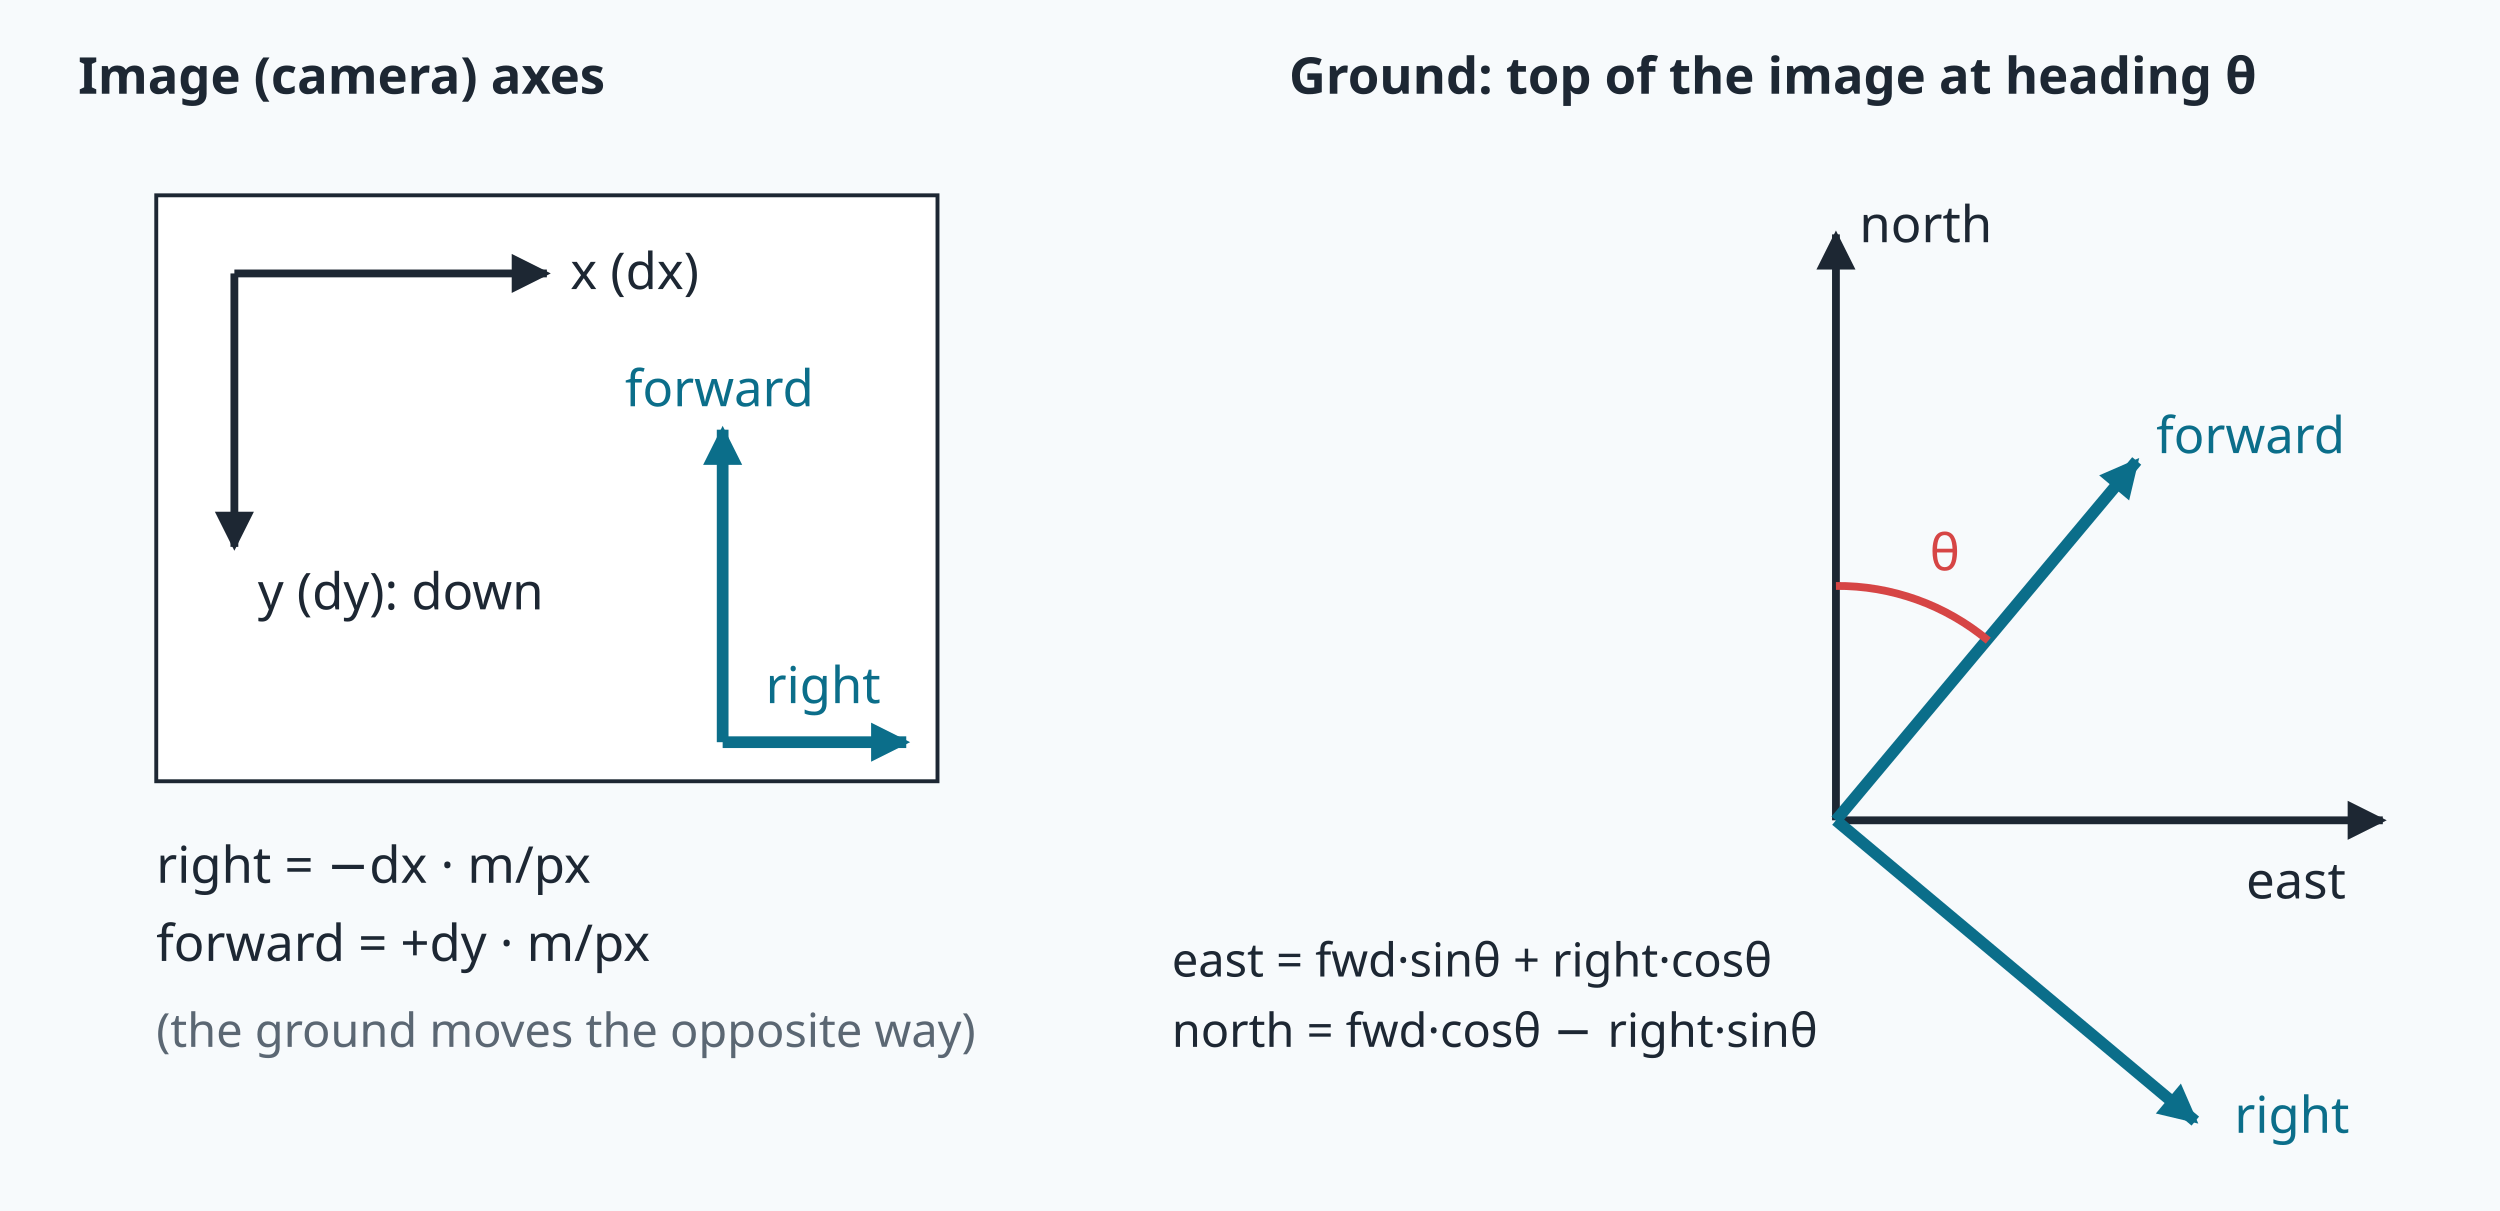
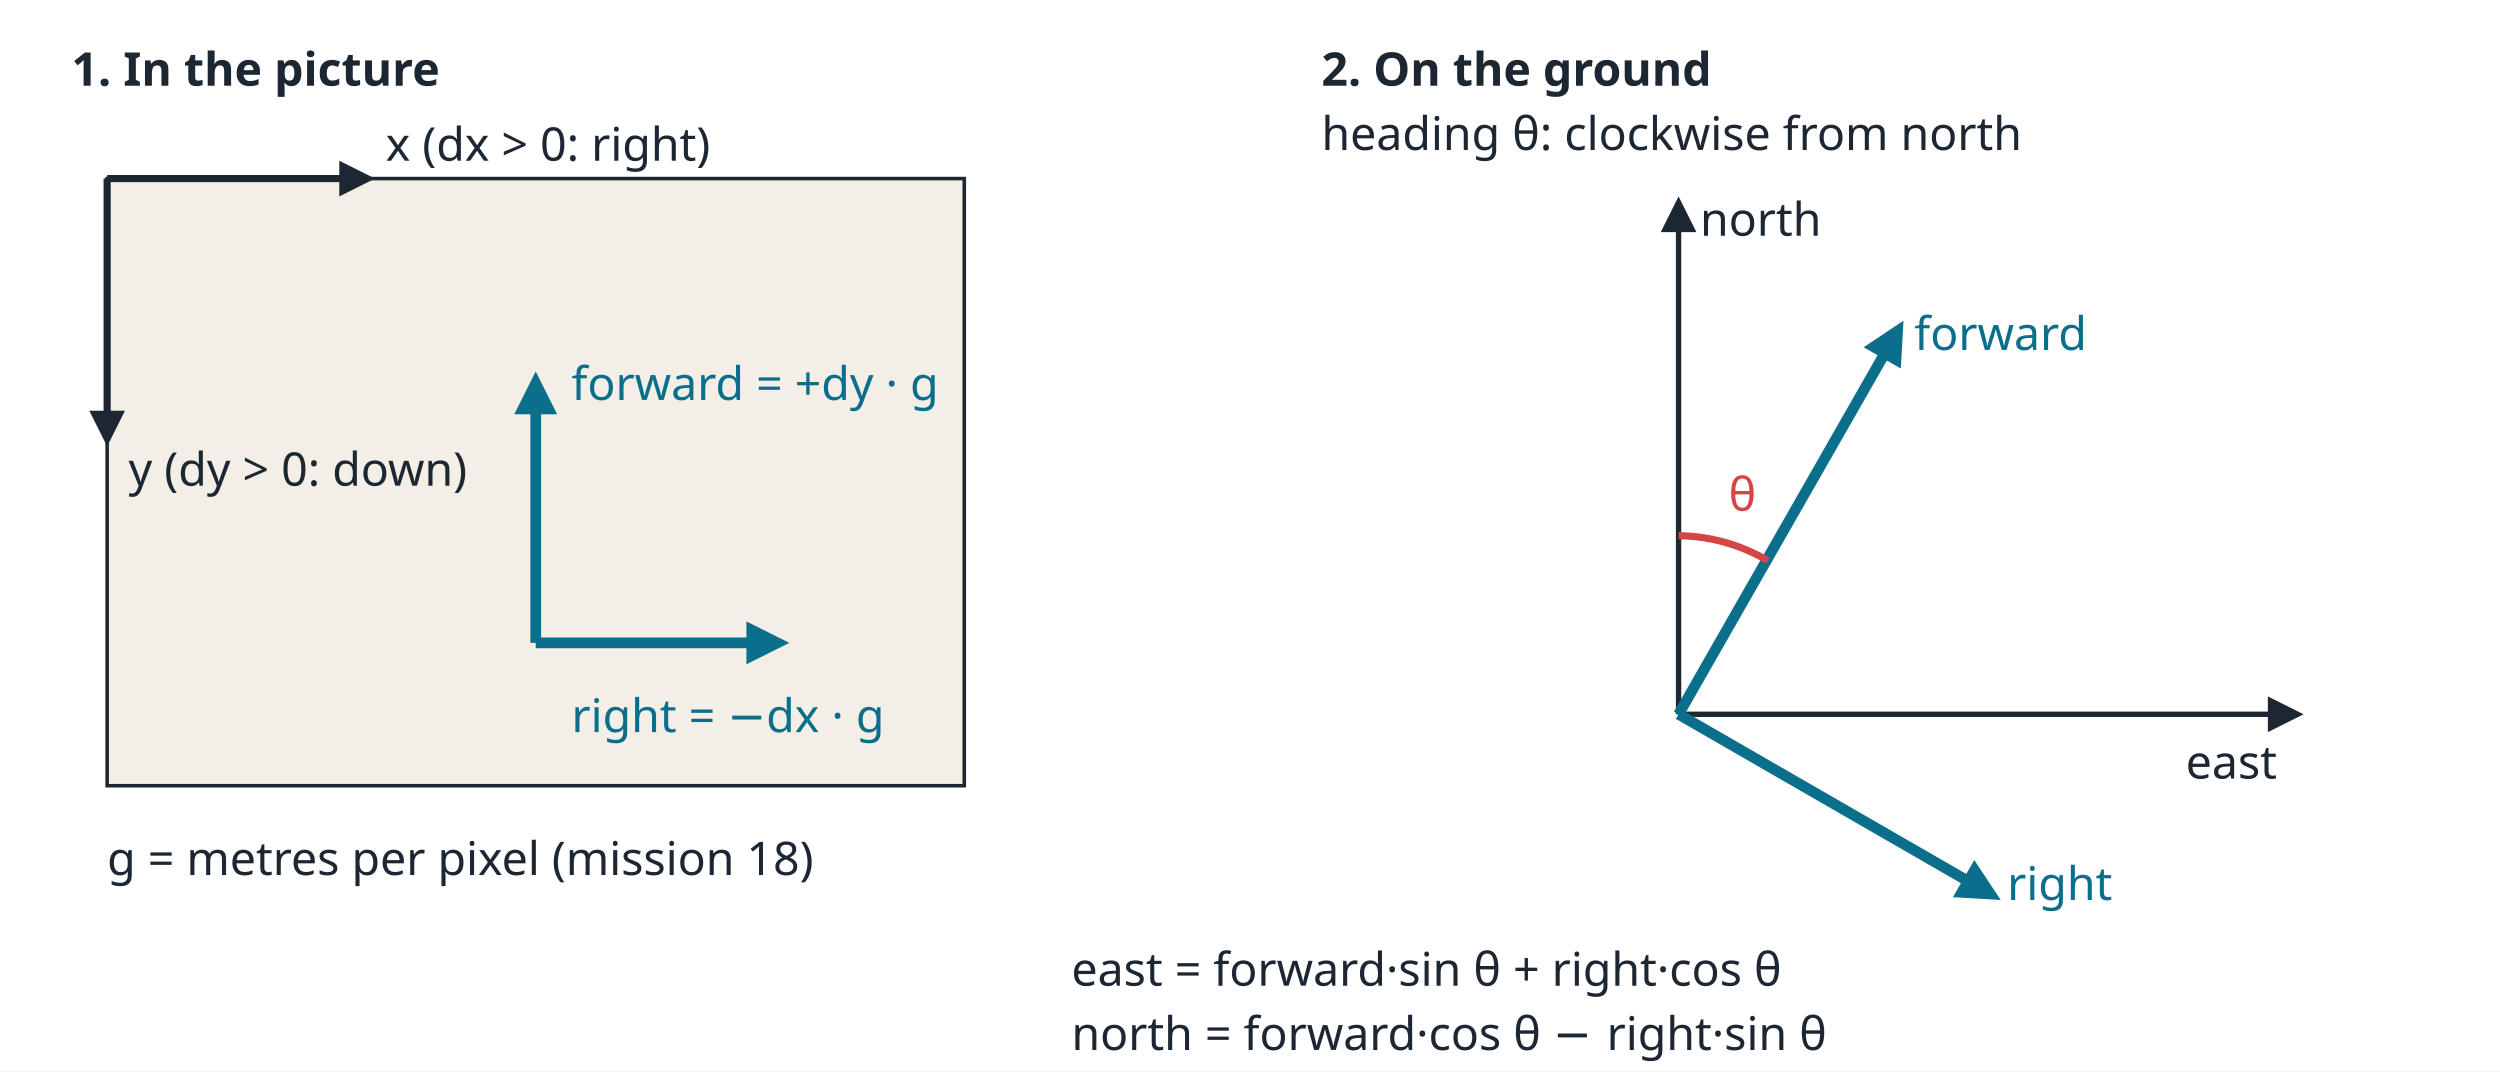
- <svg xmlns="http://www.w3.org/2000/svg" viewBox="0 0 640 310" width="640" height="310" font-family="sans-serif" font-size="13">
-   <rect width="640" height="310" fill="#f7fafc" />
+ <svg xmlns="http://www.w3.org/2000/svg" viewBox="0 0 700 300" font-family="sans-serif" font-size="13">
+   <rect width="700" height="300" fill="#ffffff" />
  <defs>
-     <marker id="k" markerWidth="10" markerHeight="10" refX="9" refY="5" orient="auto" markerUnits="userSpaceOnUse">
-       <path d="M0,0 L10,5 L0,10 z" fill="#1d2733" />
+     <marker id="k" markerUnits="userSpaceOnUse" markerWidth="10" markerHeight="10" refX="5" refY="5" orient="auto">
+       <path d="M0,0 L10,5 L0,10 Z" fill="#1d2733" />
    </marker>
-     <marker id="g" markerWidth="10" markerHeight="10" refX="9" refY="5" orient="auto" markerUnits="userSpaceOnUse">
-       <path d="M0,0 L10,5 L0,10 z" fill="#0b6e8a" />
-     </marker>
-     <marker id="r" markerWidth="10" markerHeight="10" refX="9" refY="5" orient="auto" markerUnits="userSpaceOnUse">
-       <path d="M0,0 L10,5 L0,10 z" fill="#d64545" />
+     <marker id="b" markerUnits="userSpaceOnUse" markerWidth="12" markerHeight="12" refX="6" refY="6" orient="auto">
+       <path d="M0,0 L12,6 L0,12 Z" fill="#0b6e8a" />
    </marker>
  </defs>
-   <text x="20" y="24" fill="#1d2733" font-weight="bold">Image (camera) axes</text>
-   <rect x="40" y="50" width="200" height="150" fill="#ffffff" stroke="#1d2733" />
-   <line x1="60" y1="70" x2="140" y2="70" stroke="#1d2733" stroke-width="2" marker-end="url(#k)" />
-   <text x="146" y="74" fill="#1d2733">x (dx)</text>
-   <line x1="60" y1="70" x2="60" y2="140" stroke="#1d2733" stroke-width="2" marker-end="url(#k)" />
-   <text x="66" y="156" fill="#1d2733">y (dy): down</text>
-   <line x1="185" y1="190" x2="185" y2="110" stroke="#0b6e8a" stroke-width="3" marker-end="url(#g)" />
-   <text x="160" y="104" fill="#0b6e8a">forward</text>
-   <line x1="185" y1="190" x2="232" y2="190" stroke="#0b6e8a" stroke-width="3" marker-end="url(#g)" />
-   <text x="196" y="180" fill="#0b6e8a">right</text>
-   <text x="40" y="226" fill="#1d2733">right = −dx · m/px</text>
-   <text x="40" y="246" fill="#1d2733">forward = +dy · m/px</text>
-   <text x="40" y="268" fill="#5b6773" font-size="12">(the ground moves the opposite way)</text>
-   <text x="330" y="24" fill="#1d2733" font-weight="bold">Ground: top of the image at heading θ</text>
-   <line x1="470" y1="210" x2="470" y2="60" stroke="#1d2733" stroke-width="2" marker-end="url(#k)" />
-   <text x="476" y="62" fill="#1d2733">north</text>
-   <line x1="470" y1="210" x2="610" y2="210" stroke="#1d2733" stroke-width="2" marker-end="url(#k)" />
-   <text x="575" y="230" fill="#1d2733">east</text>
-   <line x1="470" y1="210" x2="547" y2="118" stroke="#0b6e8a" stroke-width="3" marker-end="url(#g)" />
-   <text x="552" y="116" fill="#0b6e8a">forward</text>
-   <line x1="470" y1="210" x2="562" y2="287" stroke="#0b6e8a" stroke-width="3" marker-end="url(#g)" />
-   <text x="572" y="290" fill="#0b6e8a">right</text>
-   <path d="M470 150 A60 60 0 0 1 509 164" fill="none" stroke="#d64545" stroke-width="2" />
-   <text x="494" y="146" fill="#d64545">θ</text>
-   <text x="300" y="250" fill="#1d2733" font-size="12">east  = fwd·sinθ + right·cosθ</text>
-   <text x="300" y="268" fill="#1d2733" font-size="12">north = fwd·cosθ − right·sinθ</text>
+   <text x="20" y="24" font-weight="bold" fill="#1d2733">1. In the picture</text>
+   <rect x="30" y="50" width="240" height="170" fill="#f3efe6" stroke="#1d2733" />
+   <line x1="30" y1="50" x2="100" y2="50" stroke="#1d2733" stroke-width="2" marker-end="url(#k)" />
+   <text x="108" y="45" fill="#1d2733">x (dx &gt; 0: right)</text>
+   <line x1="30" y1="50" x2="30" y2="120" stroke="#1d2733" stroke-width="2" marker-end="url(#k)" />
+   <text x="36" y="136" fill="#1d2733">y (dy &gt; 0: down)</text>
+   <line x1="150" y1="180" x2="150" y2="110" stroke="#0b6e8a" stroke-width="3" marker-end="url(#b)" />
+   <text x="160" y="112" fill="#0b6e8a">forward = +dy · g</text>
+   <line x1="150" y1="180" x2="215" y2="180" stroke="#0b6e8a" stroke-width="3" marker-end="url(#b)" />
+   <text x="160" y="205" fill="#0b6e8a">right = −dx · g</text>
+   <text x="30" y="245" fill="#1d2733">g = metres per pixel (mission 18)</text>
+   <text x="370" y="24" font-weight="bold" fill="#1d2733">2. On the ground</text>
+   <text x="370" y="42" fill="#1d2733">heading θ: clockwise from north</text>
+   <line x1="470" y1="200" x2="470" y2="60" stroke="#1d2733" stroke-width="1.5" marker-end="url(#k)" />
+   <text x="476" y="66" fill="#1d2733">north</text>
+   <line x1="470" y1="200" x2="640" y2="200" stroke="#1d2733" stroke-width="1.5" marker-end="url(#k)" />
+   <text x="612" y="218" fill="#1d2733">east</text>
+   <line x1="470" y1="200" x2="530" y2="95" stroke="#0b6e8a" stroke-width="3" marker-end="url(#b)" />
+   <text x="536" y="98" fill="#0b6e8a">forward</text>
+   <line x1="470" y1="200" x2="555" y2="249" stroke="#0b6e8a" stroke-width="3" marker-end="url(#b)" />
+   <text x="562" y="252" fill="#0b6e8a">right</text>
+   <path d="M470,150 A50,50 0 0,1 495,157" fill="none" stroke="#d64545" stroke-width="2" />
+   <text x="484" y="143" fill="#d64545">θ</text>
+   <text x="300" y="276" fill="#1d2733">east = forward·sin θ + right·cos θ</text>
+   <text x="300" y="294" fill="#1d2733">north = forward·cos θ − right·sin θ</text>
</svg>
